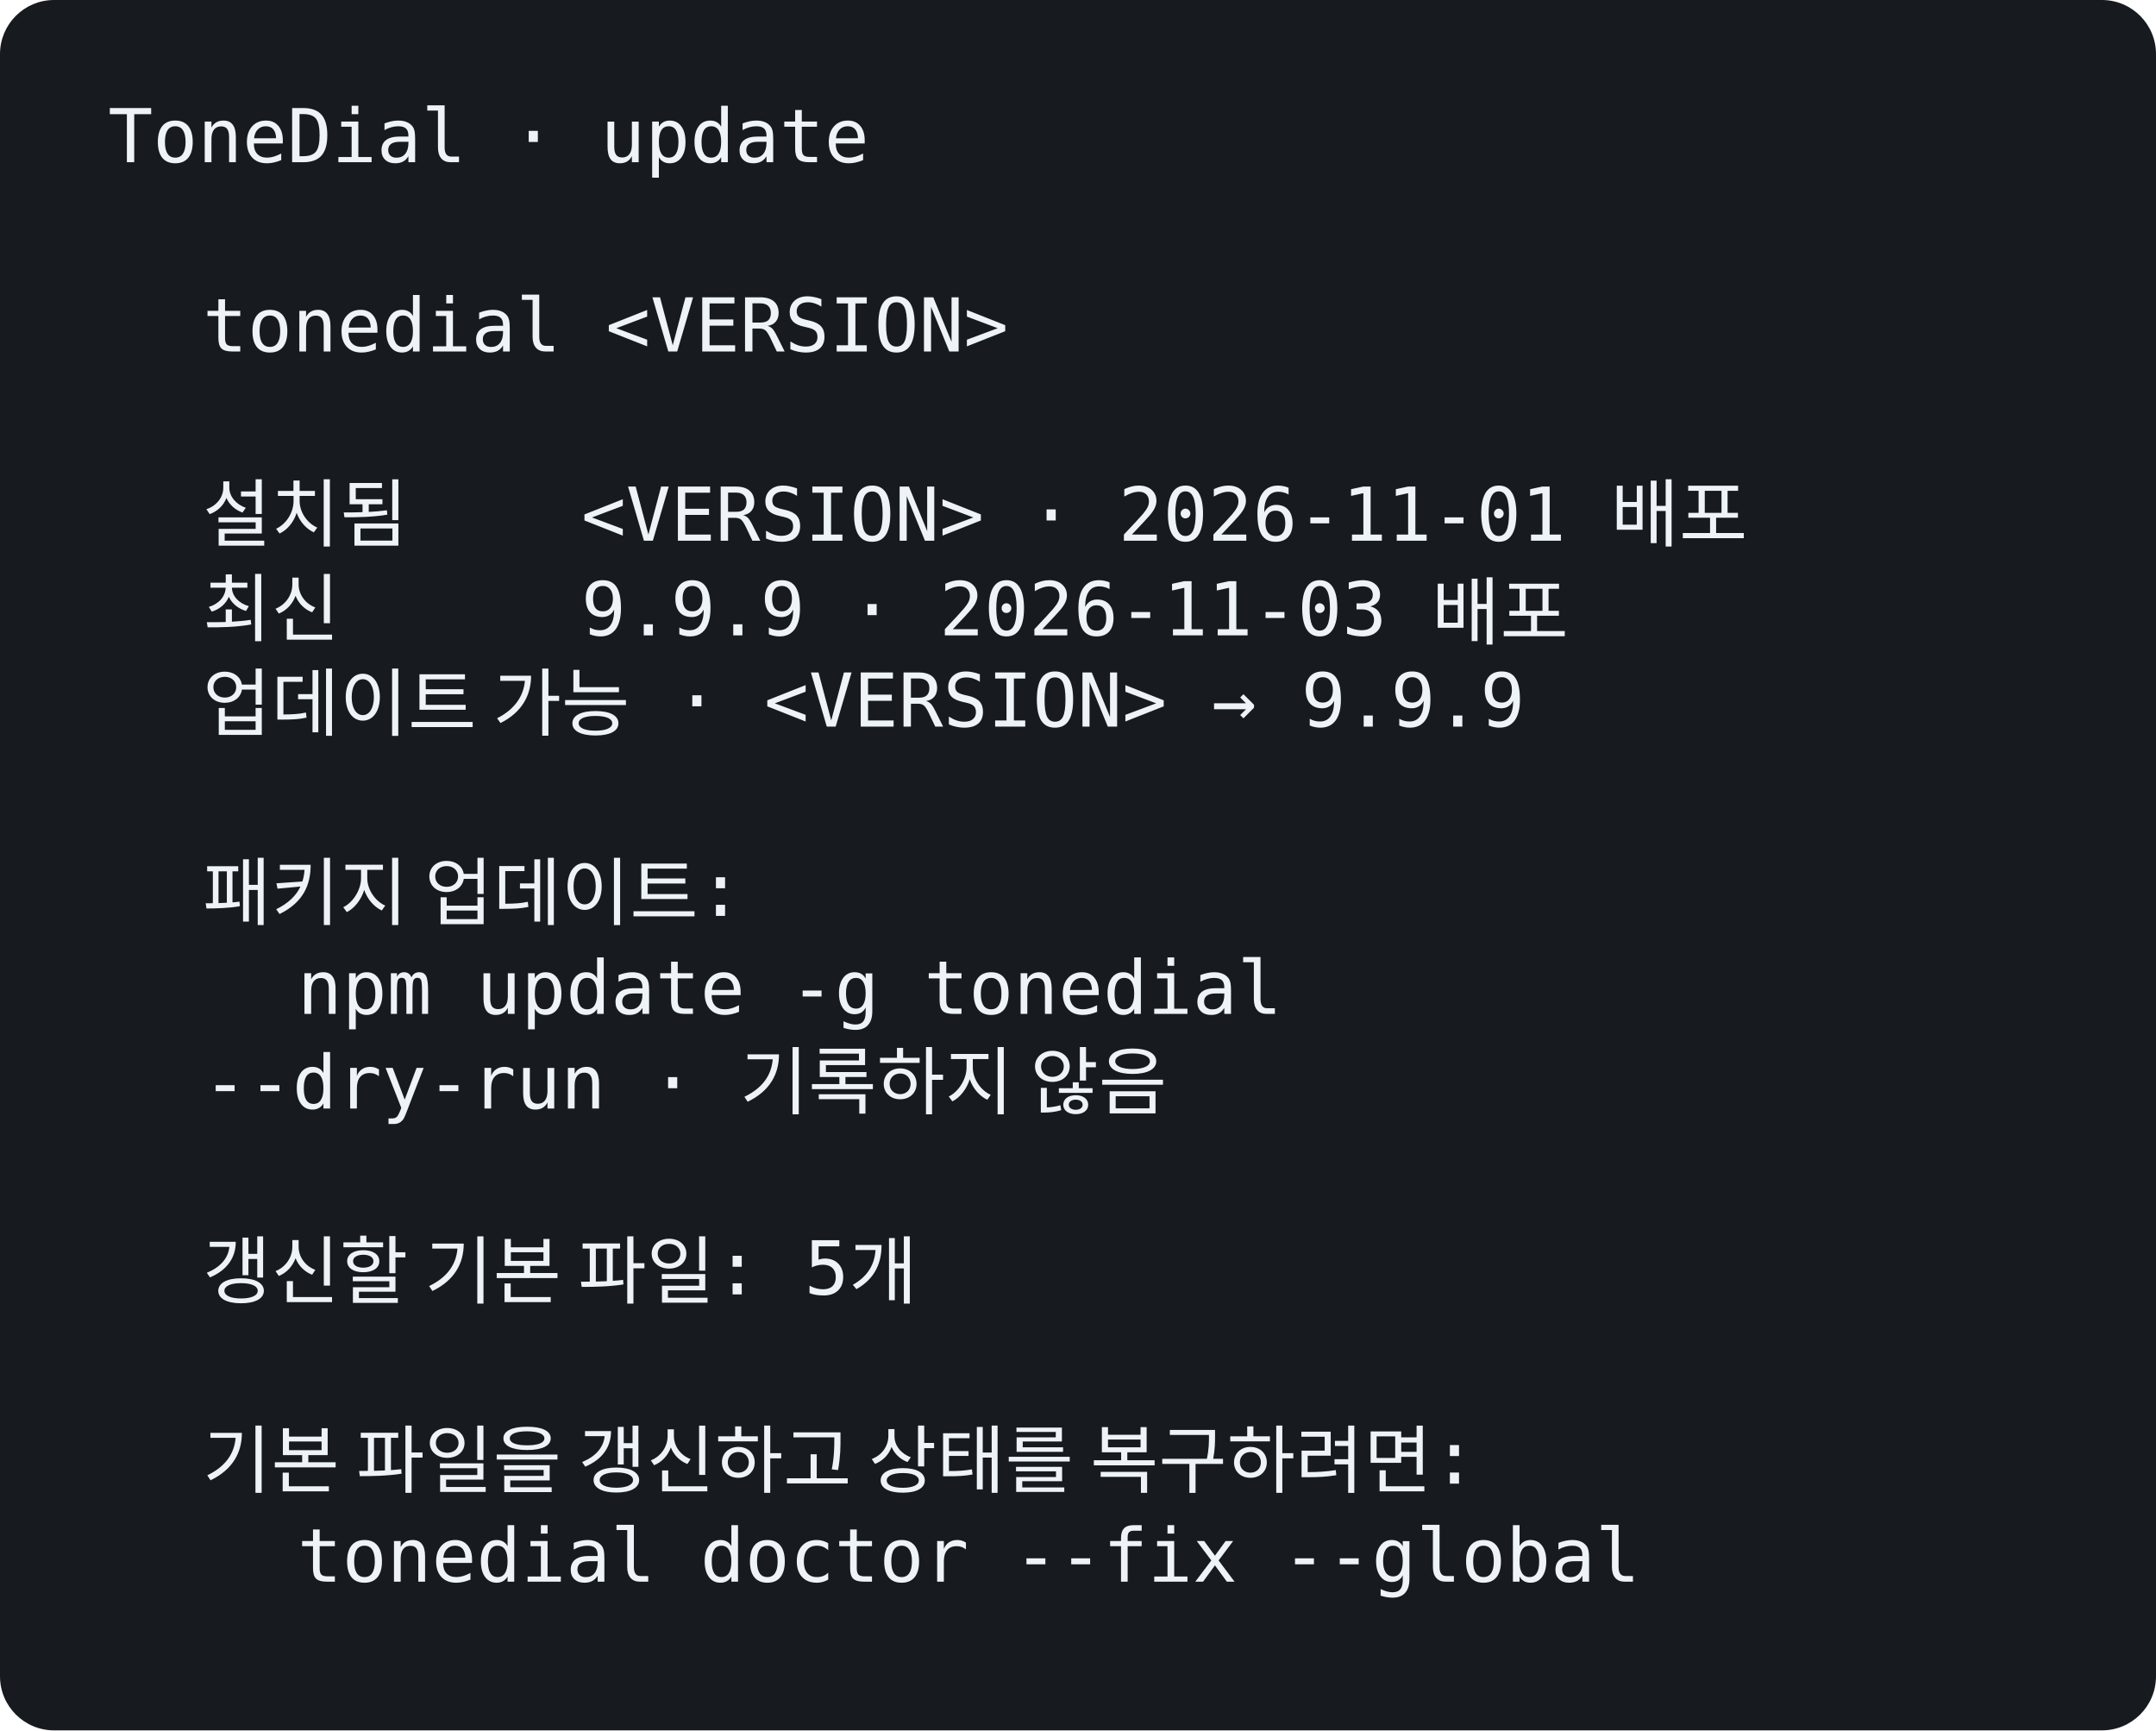
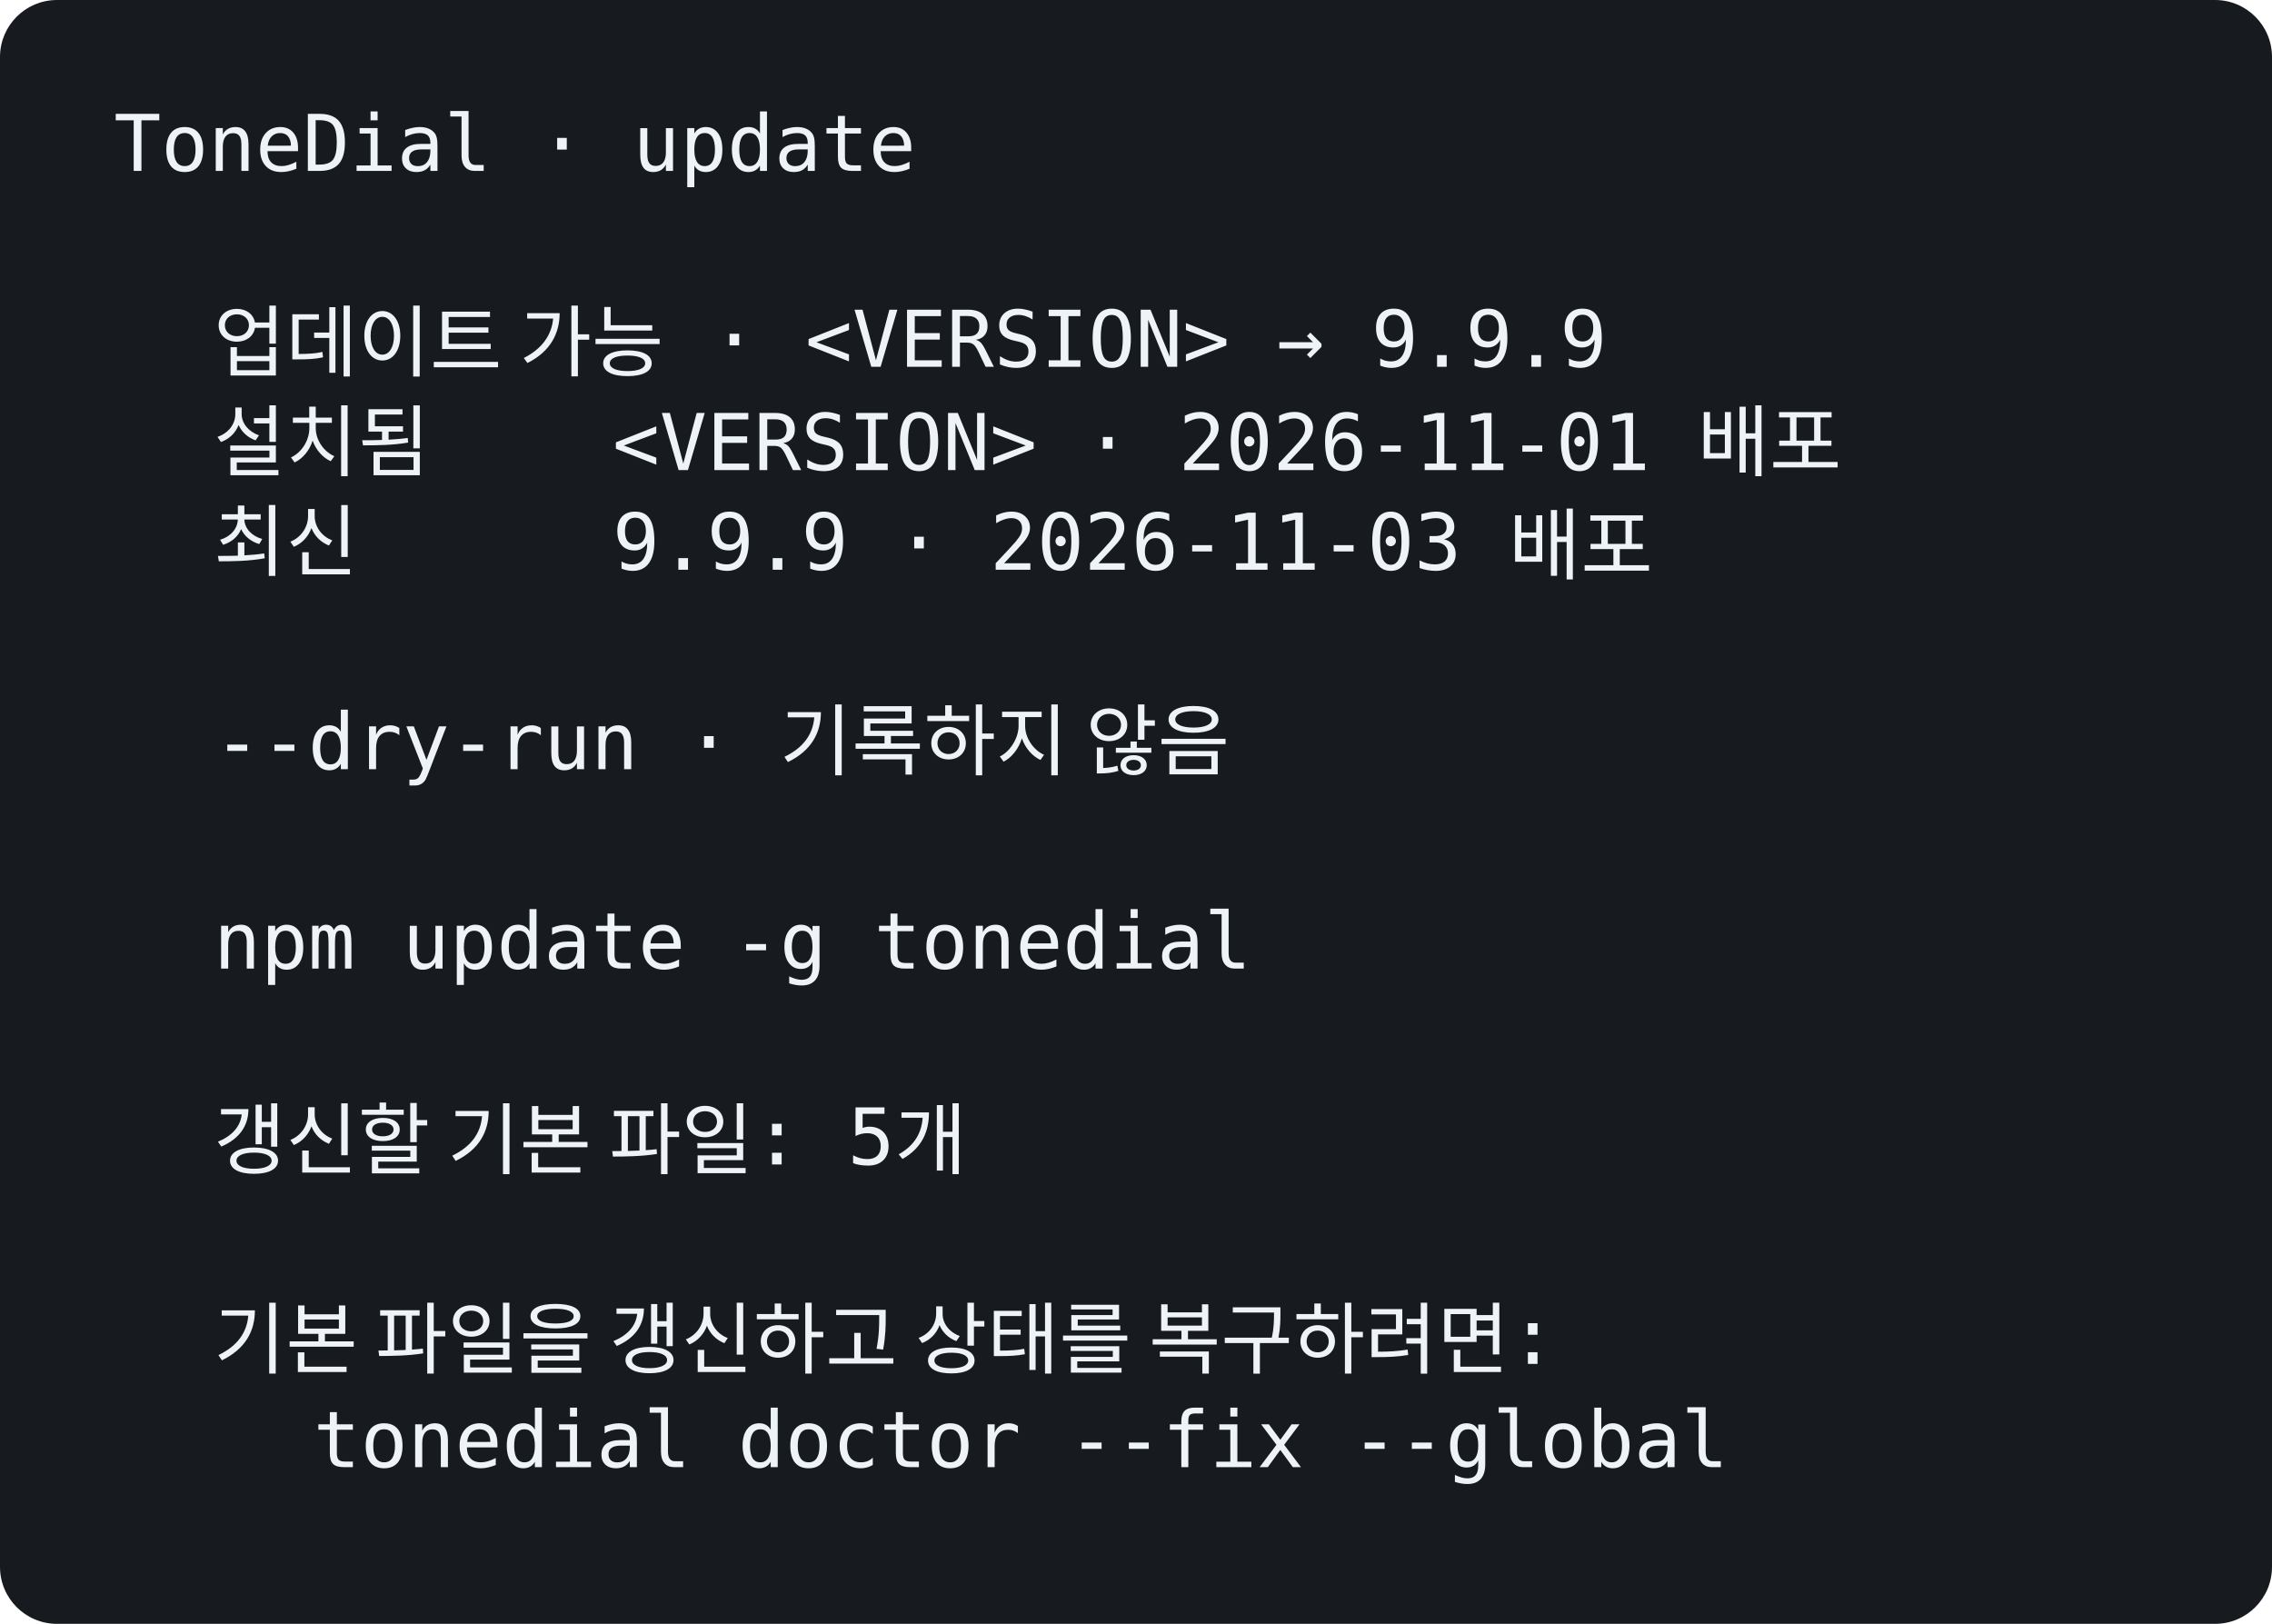
- <svg xmlns="http://www.w3.org/2000/svg" width="638" height="512" viewBox="0 0 638 512" role="img" aria-labelledby="title description">
+ <svg xmlns="http://www.w3.org/2000/svg" width="638" height="456" viewBox="0 0 638 456" role="img" aria-labelledby="title description">
  <rect width="100%" height="100%" rx="16" fill="#171b20" />
  <g font-family="ui-monospace, SFMono-Regular, Menlo, Consolas, monospace, system-ui" font-size="22">
    <text x="32" y="48" fill="#edf3f6" font-weight="400" opacity="1">ToneDial · update</text>
-     <text x="60" y="104" fill="#edf3f6" font-weight="400" opacity="1">tonedial &lt;VERSION&gt;</text>
-     <text x="60" y="160" fill="#edf3f6" font-weight="400" opacity="1">설치됨</text>
-     <text x="172" y="160" fill="#edf3f6" font-weight="400" opacity="1">&lt;VERSION&gt; · 2026-11-01 배포</text>
-     <text x="60" y="188" fill="#edf3f6" font-weight="400" opacity="1">최신</text>
-     <text x="172" y="188" fill="#edf3f6" font-weight="400" opacity="1">9.9.9 · 2026-11-03 배포</text>
-     <text x="60" y="216" fill="#edf3f6" font-weight="400" opacity="1">업데이트 가능 · &lt;VERSION&gt; → 9.9.9</text>
-     <text x="60" y="272" fill="#edf3f6" font-weight="400" opacity="1">패키지 업데이트:</text>
-     <text x="88" y="300" fill="#edf3f6" font-weight="400" opacity="1">npm update -g tonedial</text>
-     <text x="60" y="328" fill="#edf3f6" font-weight="400" opacity="1">--dry-run · 기록하지 않음</text>
-     <text x="60" y="384" fill="#edf3f6" font-weight="400" opacity="1">갱신할 기본 파일: 5개</text>
-     <text x="60" y="440" fill="#edf3f6" font-weight="400" opacity="1">기본 파일을 갱신하고 상태를 복구하려면:</text>
-     <text x="88" y="468" fill="#edf3f6" font-weight="400" opacity="1">tonedial doctor --fix --global</text>
+     <text x="60" y="104" fill="#edf3f6" font-weight="400" opacity="1">업데이트 가능 · &lt;VERSION&gt; → 9.9.9</text>
+     <text x="60" y="132" fill="#edf3f6" font-weight="400" opacity="1">설치됨</text>
+     <text x="172" y="132" fill="#edf3f6" font-weight="400" opacity="1">&lt;VERSION&gt; · 2026-11-01 배포</text>
+     <text x="60" y="160" fill="#edf3f6" font-weight="400" opacity="1">최신</text>
+     <text x="172" y="160" fill="#edf3f6" font-weight="400" opacity="1">9.9.9 · 2026-11-03 배포</text>
+     <text x="60" y="216" fill="#edf3f6" font-weight="400" opacity="1">--dry-run · 기록하지 않음</text>
+     <text x="60" y="272" fill="#edf3f6" font-weight="400" opacity="1">npm update -g tonedial</text>
+     <text x="60" y="328" fill="#edf3f6" font-weight="400" opacity="1">갱신할 기본 파일: 5개</text>
+     <text x="60" y="384" fill="#edf3f6" font-weight="400" opacity="1">기본 파일을 갱신하고 상태를 복구하려면:</text>
+     <text x="88" y="412" fill="#edf3f6" font-weight="400" opacity="1">tonedial doctor --fix --global</text>
  </g>
</svg>
